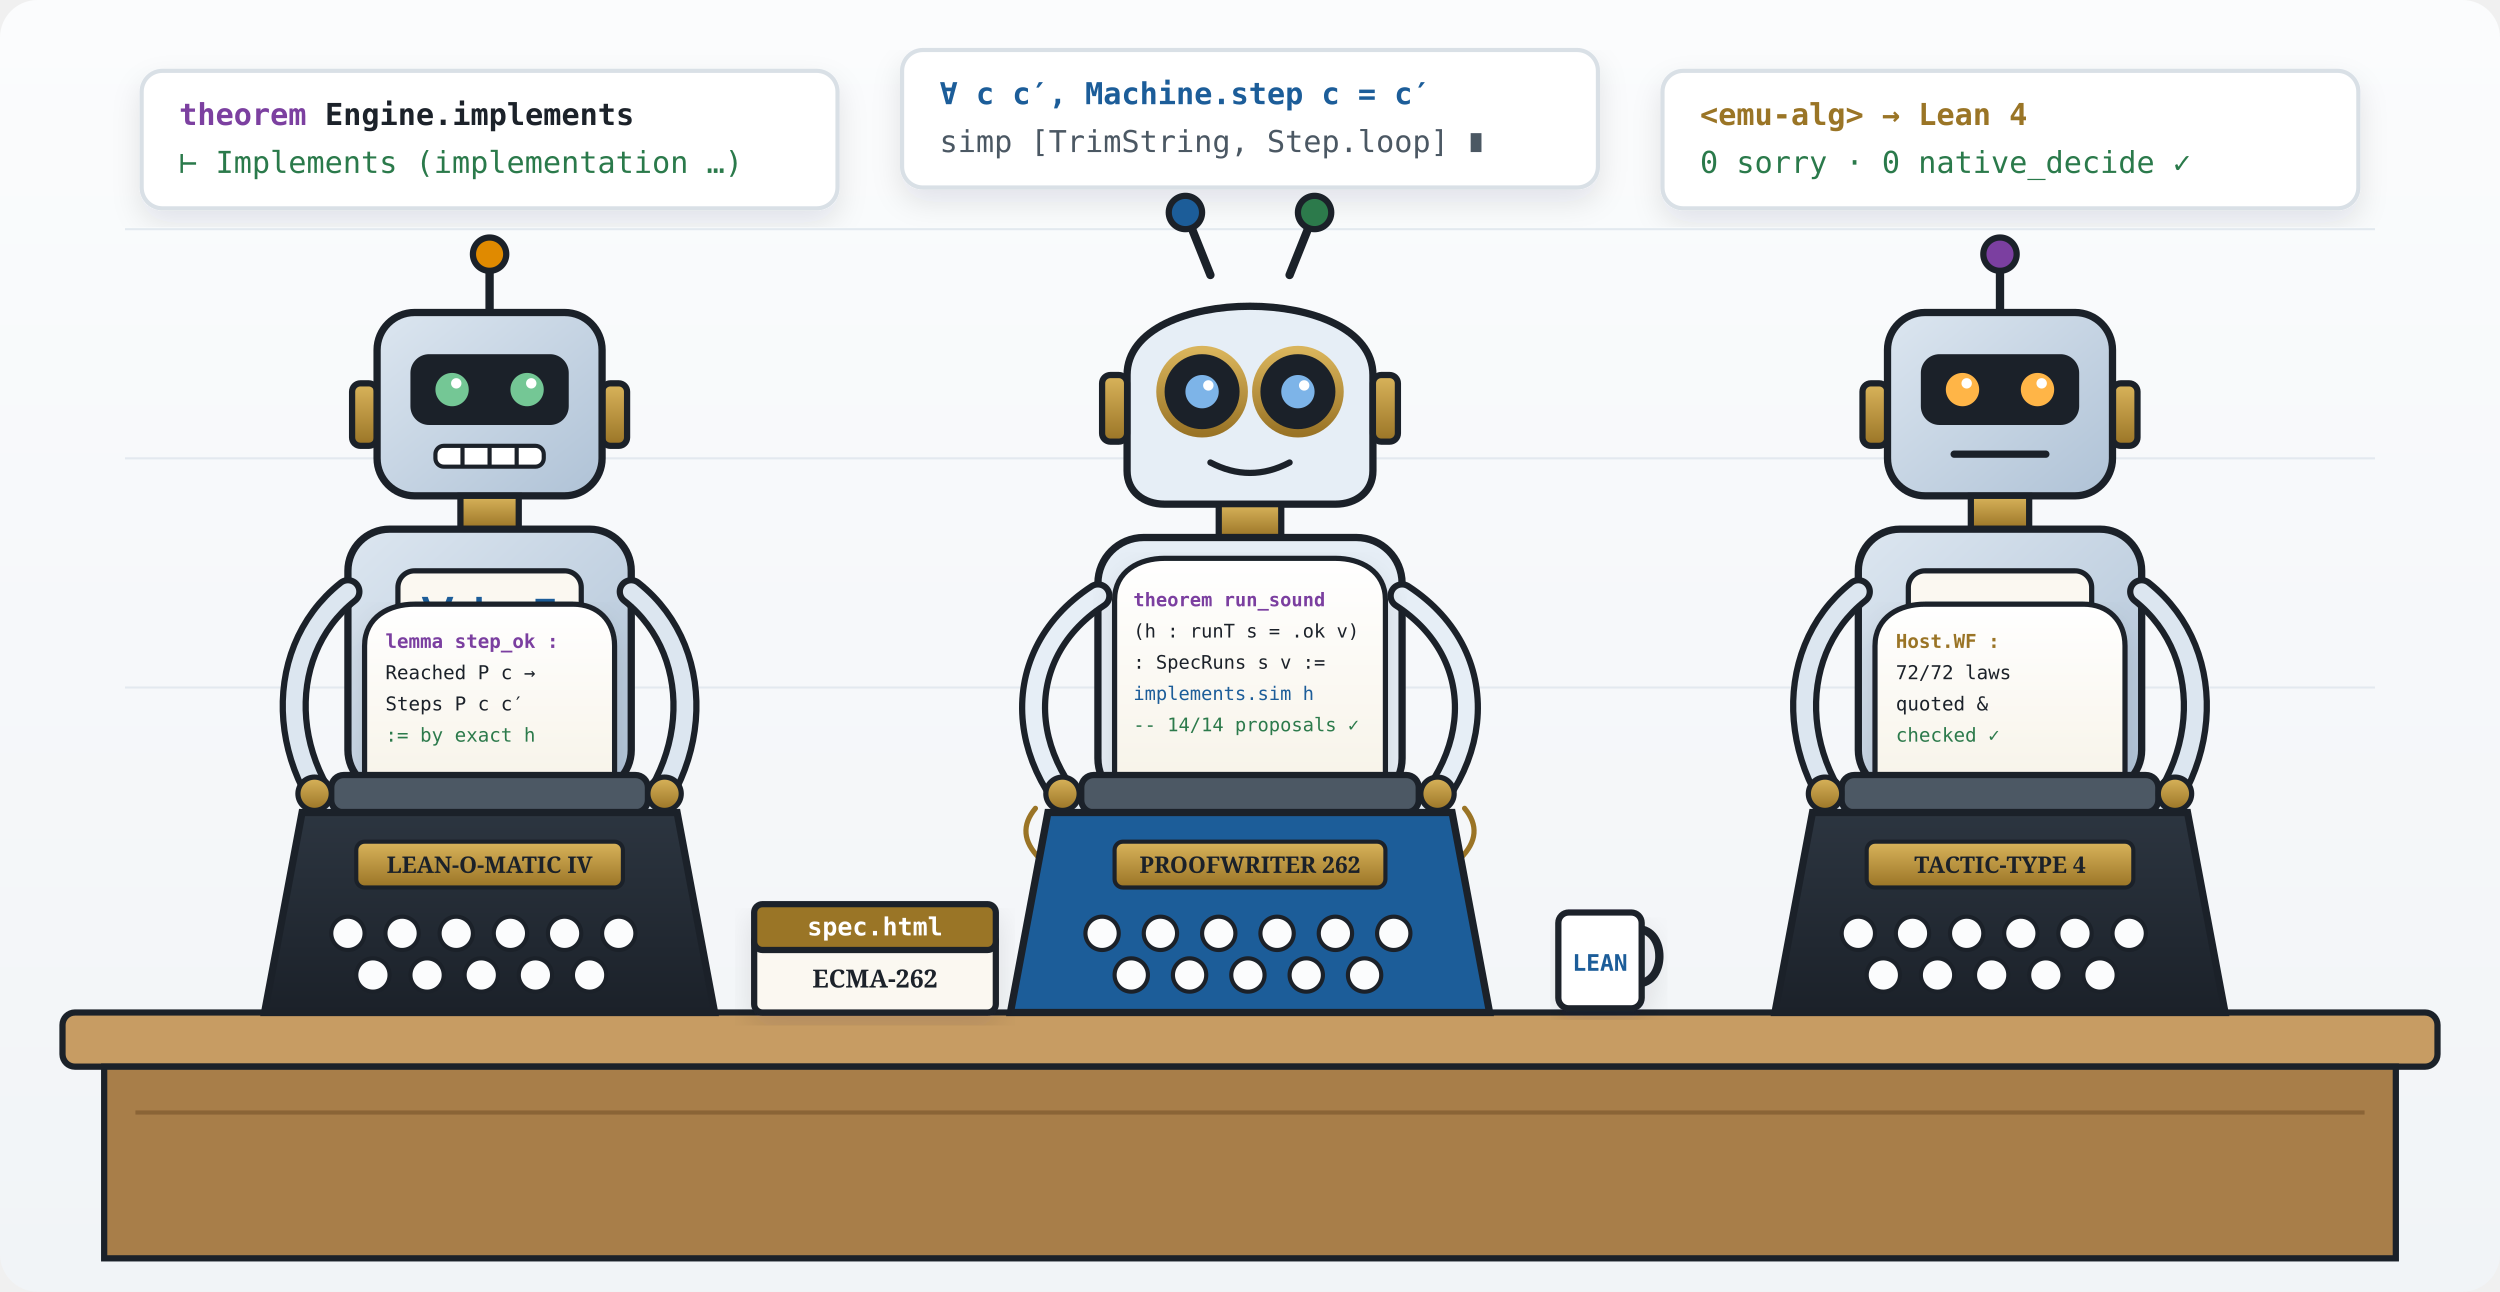
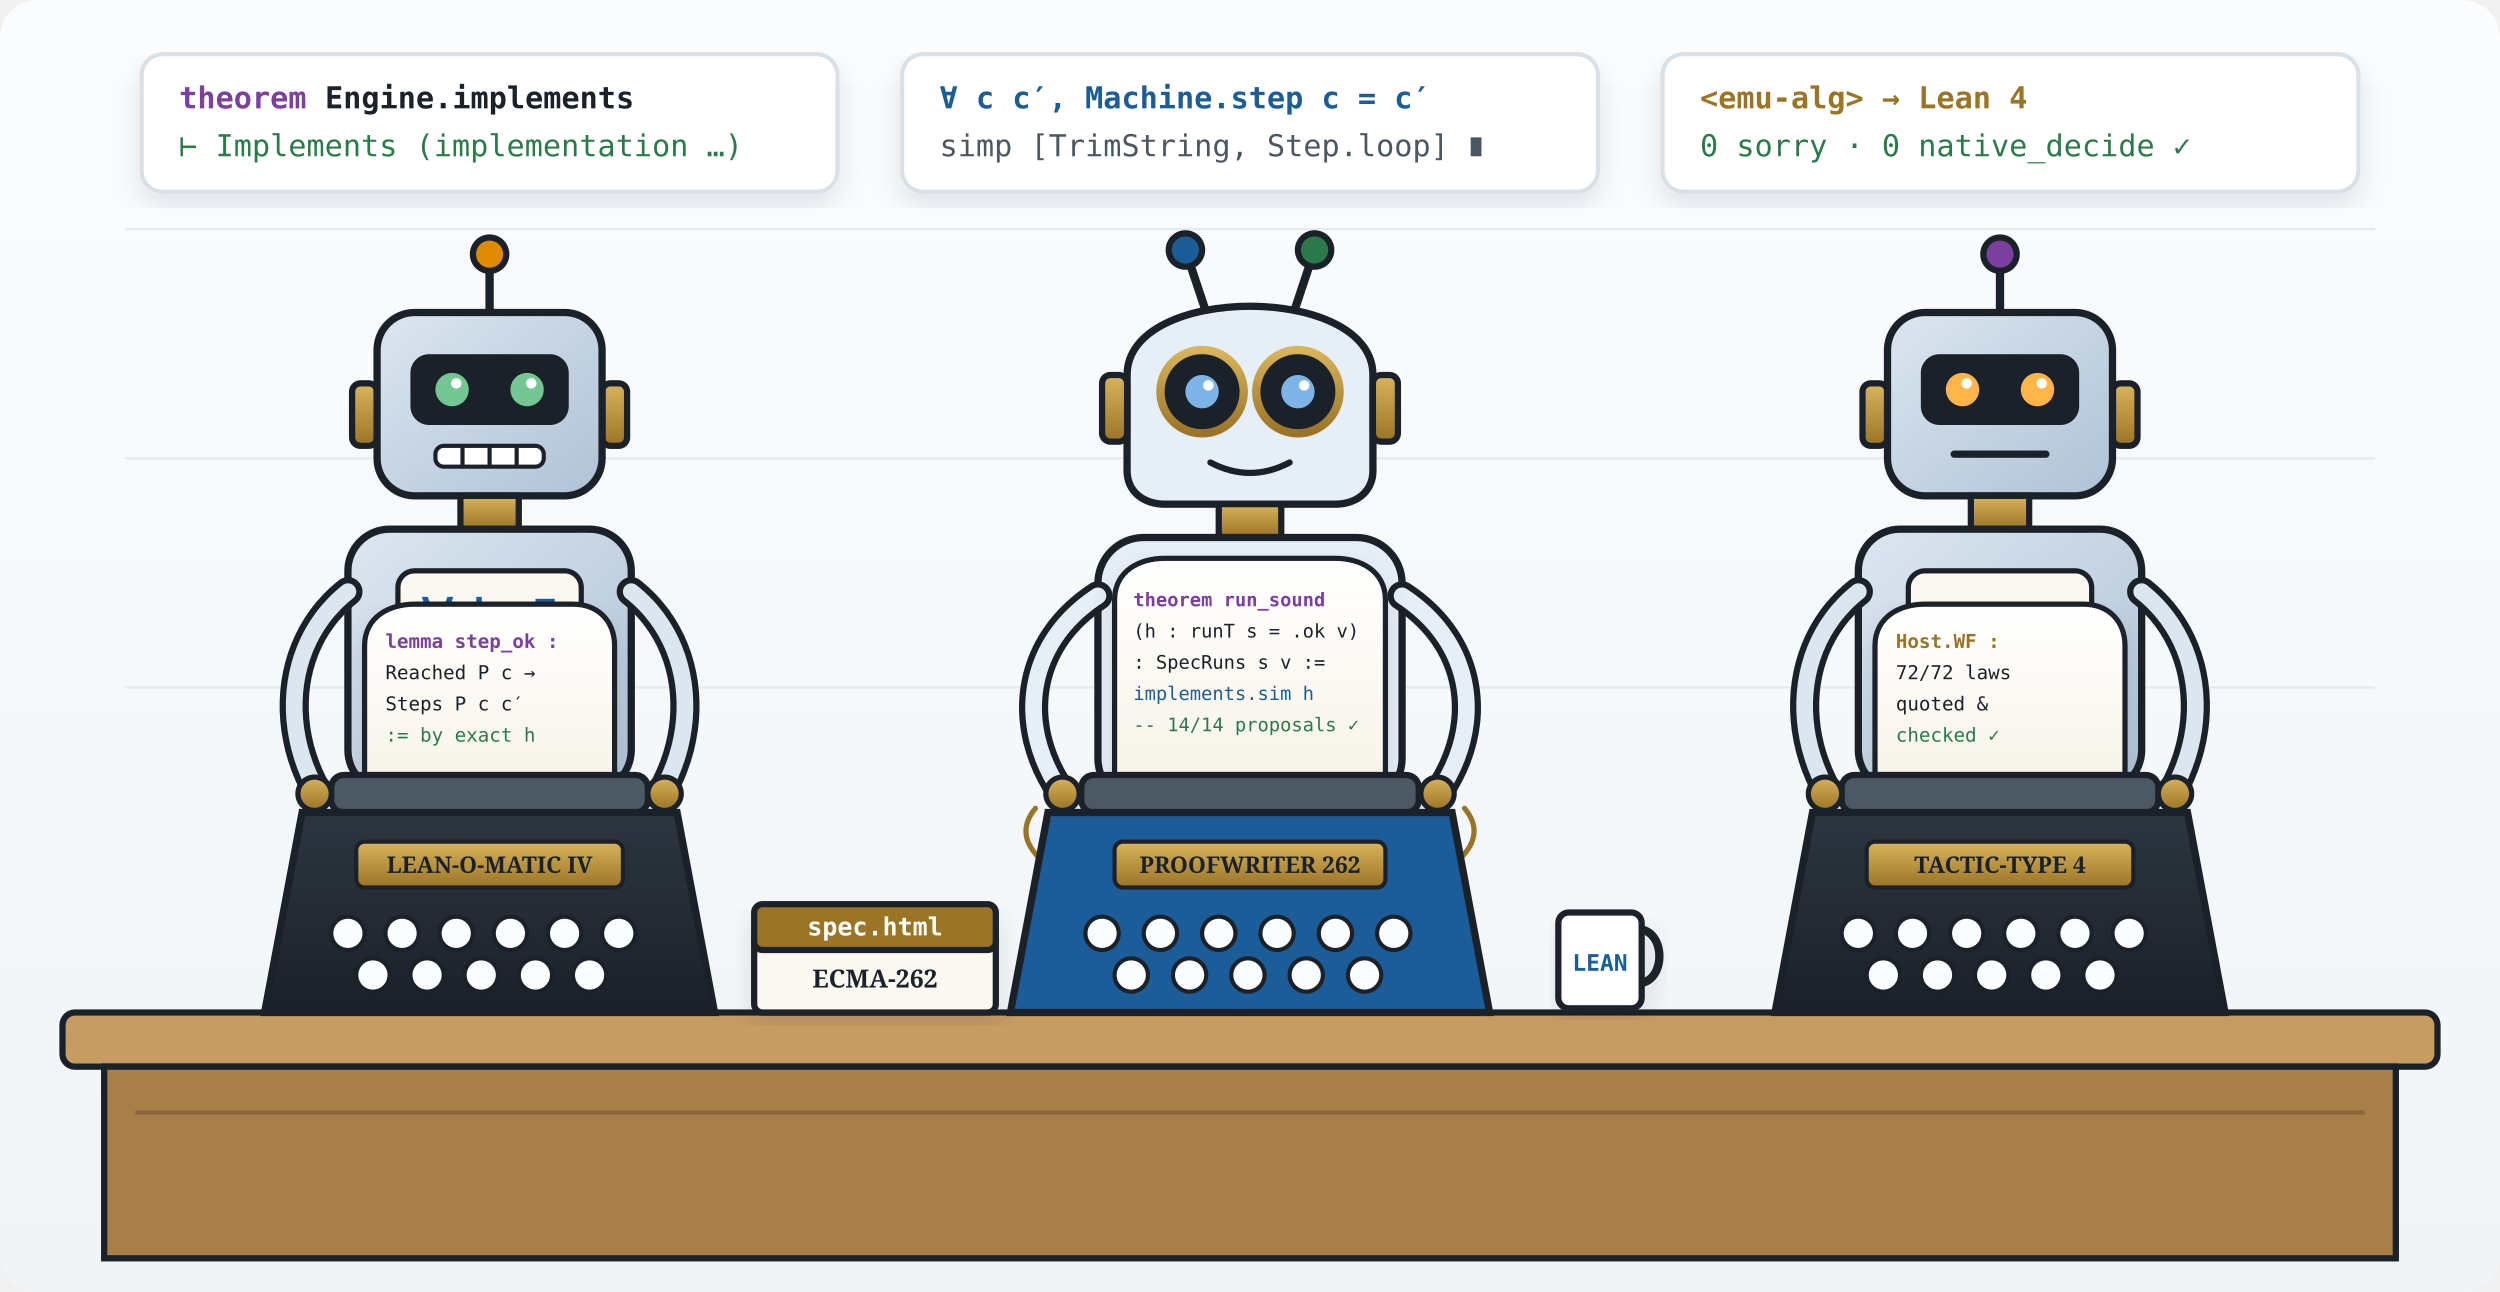
<svg xmlns="http://www.w3.org/2000/svg" viewBox="0 0 1200 620" role="img" aria-label="Three retro-futuristic robots at mechanical typewriters typing Lean 4 formal proofs from spec.html">
  <defs>
    <linearGradient id="bgGrad" x1="0" y1="0" x2="0" y2="1">
      <stop offset="0%" stop-color="#fbfcfd" />
      <stop offset="100%" stop-color="#f1f4f7" />
    </linearGradient>
    <linearGradient id="paperGrad" x1="0" y1="0" x2="0" y2="1">
      <stop offset="0%" stop-color="#ffffff" />
      <stop offset="100%" stop-color="#f7f3e8" />
    </linearGradient>
    <linearGradient id="botMetal" x1="0" y1="0" x2="1" y2="1">
      <stop offset="0%" stop-color="#dce6f0" />
      <stop offset="100%" stop-color="#afc2d6" />
    </linearGradient>
    <linearGradient id="brass" x1="0" y1="0" x2="0" y2="1">
      <stop offset="0%" stop-color="#d9b45b" />
      <stop offset="100%" stop-color="#9a7426" />
    </linearGradient>
    <linearGradient id="twBody" x1="0" y1="0" x2="0" y2="1">
      <stop offset="0%" stop-color="#2c3540" />
      <stop offset="100%" stop-color="#1b2129" />
    </linearGradient>
    <filter id="softShadow" x="-8%" y="-8%" width="116%" height="120%">
      <feDropShadow dx="0" dy="6" stdDeviation="7" flood-color="#1b2129" flood-opacity="0.10" />
    </filter>
  </defs>
  <rect width="1200" height="620" rx="18" fill="url(#bgGrad)" />
  <g stroke="#e3e9ef" stroke-width="1">
    <line x1="60" y1="110" x2="1140" y2="110" />
    <line x1="60" y1="220" x2="1140" y2="220" />
    <line x1="60" y1="330" x2="1140" y2="330" />
  </g>
  <g filter="url(#softShadow)" font-family="Menlo, Consolas, monospace" font-size="14.5">
-     <rect x="68" y="34" width="334" height="66" rx="10" fill="#ffffff" stroke="#d9e0e6" stroke-width="2" />
-     <text x="86" y="60" fill="#7b3fa0" font-weight="700">theorem</text>
-     <text x="156" y="60" fill="#1b2129" font-weight="700">Engine.implements</text>
-     <text x="86" y="83" fill="#2c7a4b">⊢ Implements (implementation …)</text>
-     <rect x="433" y="24" width="334" height="66" rx="10" fill="#ffffff" stroke="#d9e0e6" stroke-width="2" />
-     <text x="451" y="50" fill="#1c5d99" font-weight="700">∀ c c′, Machine.step c = c′</text>
-     <text x="451" y="73" fill="#4c5864">simp [TrimString, Step.loop] ∎</text>
-     <rect x="798" y="34" width="334" height="66" rx="10" fill="#ffffff" stroke="#d9e0e6" stroke-width="2" />
-     <text x="816" y="60" fill="#9a7426" font-weight="700">&lt;emu-alg&gt; → Lean 4</text>
-     <text x="816" y="83" fill="#2c7a4b">0 sorry · 0 native_decide ✓</text>
+     <rect x="68" y="26" width="334" height="66" rx="10" fill="#ffffff" stroke="#d9e0e6" stroke-width="2" />
+     <text x="86" y="52" fill="#7b3fa0" font-weight="700">theorem</text>
+     <text x="156" y="52" fill="#1b2129" font-weight="700">Engine.implements</text>
+     <text x="86" y="75" fill="#2c7a4b">⊢ Implements (implementation …)</text>
+     <rect x="433" y="26" width="334" height="66" rx="10" fill="#ffffff" stroke="#d9e0e6" stroke-width="2" />
+     <text x="451" y="52" fill="#1c5d99" font-weight="700">∀ c c′, Machine.step c = c′</text>
+     <text x="451" y="75" fill="#4c5864">simp [TrimString, Step.loop] ∎</text>
+     <rect x="798" y="26" width="334" height="66" rx="10" fill="#ffffff" stroke="#d9e0e6" stroke-width="2" />
+     <text x="816" y="52" fill="#9a7426" font-weight="700">&lt;emu-alg&gt; → Lean 4</text>
+     <text x="816" y="75" fill="#2c7a4b">0 sorry · 0 native_decide ✓</text>
  </g>
  <rect x="30" y="486" width="1140" height="26" rx="6" fill="#c79c63" stroke="#1b2129" stroke-width="3" />
  <rect x="50" y="512" width="1100" height="92" fill="#a87e49" stroke="#1b2129" stroke-width="3" />
  <line x1="65" y1="534" x2="1135" y2="534" stroke="#8a6436" stroke-width="2" />
  <g transform="translate(95, 118)">
    <line x1="140" y1="32" x2="140" y2="4" stroke="#1b2129" stroke-width="4" stroke-linecap="round" />
    <circle cx="140" cy="4" r="8" fill="#e08a00" stroke="#1b2129" stroke-width="3" />
    <rect x="74" y="66" width="12" height="30" rx="4" fill="url(#brass)" stroke="#1b2129" stroke-width="3" />
    <rect x="194" y="66" width="12" height="30" rx="4" fill="url(#brass)" stroke="#1b2129" stroke-width="3" />
    <rect x="86" y="32" width="108" height="88" rx="18" fill="url(#botMetal)" stroke="#1b2129" stroke-width="3.5" />
    <rect x="102" y="52" width="76" height="34" rx="9" fill="#1b2129" />
    <circle cx="122" cy="69" r="8" fill="#74c795" />
    <circle cx="158" cy="69" r="8" fill="#74c795" />
    <circle cx="124" cy="66" r="2.5" fill="#ffffff" />
    <circle cx="160" cy="66" r="2.5" fill="#ffffff" />
    <rect x="114" y="96" width="52" height="10" rx="4" fill="#ffffff" stroke="#1b2129" stroke-width="2" />
    <line x1="127" y1="96" x2="127" y2="106" stroke="#1b2129" stroke-width="2" />
    <line x1="140" y1="96" x2="140" y2="106" stroke="#1b2129" stroke-width="2" />
    <line x1="153" y1="96" x2="153" y2="106" stroke="#1b2129" stroke-width="2" />
    <rect x="126" y="120" width="28" height="16" fill="url(#brass)" stroke="#1b2129" stroke-width="3" />
    <rect x="72" y="136" width="136" height="126" rx="20" fill="url(#botMetal)" stroke="#1b2129" stroke-width="3.5" />
    <rect x="96" y="156" width="88" height="48" rx="8" fill="#fbf8f1" stroke="#1b2129" stroke-width="2.5" />
    <text x="140" y="186" text-anchor="middle" font-family="Georgia, serif" font-size="24" font-weight="700" fill="#1c5d99">∀ ⊢ ∎</text>
    <path d="M72,166 C34,196 38,258 84,292" fill="none" stroke="#1b2129" stroke-width="14" stroke-linecap="round" />
    <path d="M72,166 C34,196 38,258 84,292" fill="none" stroke="#dce6f0" stroke-width="8" stroke-linecap="round" />
    <path d="M208,166 C246,196 242,258 196,292" fill="none" stroke="#1b2129" stroke-width="14" stroke-linecap="round" />
    <path d="M208,166 C246,196 242,258 196,292" fill="none" stroke="#dce6f0" stroke-width="8" stroke-linecap="round" />
    <path d="M80,262 L80,192 C80,178 92,172 104,172 L180,172 C192,172 200,180 200,192 L200,262 Z" fill="url(#paperGrad)" stroke="#1b2129" stroke-width="2.5" filter="url(#softShadow)" />
    <g font-family="Menlo, monospace" font-size="9.2" fill="#1b2129">
      <text x="90" y="193" fill="#7b3fa0" font-weight="700">lemma step_ok :</text>
      <text x="90" y="208">  Reached P c →</text>
      <text x="90" y="223">  Steps P c c′</text>
      <text x="90" y="238" fill="#2c7a4b">  := by exact h</text>
    </g>
    <rect x="64" y="254" width="152" height="18" rx="6" fill="#4c5864" stroke="#1b2129" stroke-width="3" />
    <circle cx="56" cy="263" r="8" fill="url(#brass)" stroke="#1b2129" stroke-width="2.5" />
    <circle cx="224" cy="263" r="8" fill="url(#brass)" stroke="#1b2129" stroke-width="2.5" />
    <path d="M50,272 L230,272 L248,368 L32,368 Z" fill="url(#twBody)" stroke="#1b2129" stroke-width="3.5" />
    <rect x="76" y="286" width="128" height="22" rx="4" fill="url(#brass)" stroke="#1b2129" stroke-width="2" />
    <text x="140" y="301" text-anchor="middle" font-family="Georgia, serif" font-size="11" font-weight="700" fill="#1b2129">LEAN-O-MATIC IV</text>
    <g fill="#fbfcfd" stroke="#1b2129" stroke-width="2">
      <circle cx="72" cy="330" r="8" />
      <circle cx="98" cy="330" r="8" />
      <circle cx="124" cy="330" r="8" />
      <circle cx="150" cy="330" r="8" />
      <circle cx="176" cy="330" r="8" />
      <circle cx="202" cy="330" r="8" />
      <circle cx="84" cy="350" r="8" />
      <circle cx="110" cy="350" r="8" />
      <circle cx="136" cy="350" r="8" />
      <circle cx="162" cy="350" r="8" />
      <circle cx="188" cy="350" r="8" />
    </g>
  </g>
  <g transform="translate(455, 102)">
-     <line x1="126" y1="30" x2="114" y2="0" stroke="#1b2129" stroke-width="4" stroke-linecap="round" />
-     <line x1="164" y1="30" x2="176" y2="0" stroke="#1b2129" stroke-width="4" stroke-linecap="round" />
-     <circle cx="114" cy="0" r="8" fill="#1c5d99" stroke="#1b2129" stroke-width="3" />
-     <circle cx="176" cy="0" r="8" fill="#2c7a4b" stroke="#1b2129" stroke-width="3" />
+     <line x1="126" y1="54" x2="114" y2="18" stroke="#1b2129" stroke-width="4" stroke-linecap="round" />
+     <line x1="164" y1="54" x2="176" y2="18" stroke="#1b2129" stroke-width="4" stroke-linecap="round" />
+     <circle cx="114" cy="18" r="8" fill="#1c5d99" stroke="#1b2129" stroke-width="3" />
+     <circle cx="176" cy="18" r="8" fill="#2c7a4b" stroke="#1b2129" stroke-width="3" />
    <path d="M86,78 C86,34 204,34 204,78 L204,124 C204,134 196,140 186,140 L104,140 C94,140 86,134 86,124 Z" fill="#e6eef6" stroke="#1b2129" stroke-width="3.5" />
    <rect x="74" y="78" width="12" height="32" rx="4" fill="url(#brass)" stroke="#1b2129" stroke-width="3" />
    <rect x="204" y="78" width="12" height="32" rx="4" fill="url(#brass)" stroke="#1b2129" stroke-width="3" />
    <circle cx="122" cy="86" r="20" fill="#1b2129" stroke="url(#brass)" stroke-width="4" />
    <circle cx="168" cy="86" r="20" fill="#1b2129" stroke="url(#brass)" stroke-width="4" />
    <line x1="142" y1="86" x2="148" y2="86" stroke="url(#brass)" stroke-width="4" />
    <circle cx="122" cy="86" r="8" fill="#7db4e8" />
    <circle cx="168" cy="86" r="8" fill="#7db4e8" />
    <circle cx="125" cy="83" r="2.5" fill="#ffffff" />
    <circle cx="171" cy="83" r="2.5" fill="#ffffff" />
    <path d="M126,120 Q145,130 164,120" fill="none" stroke="#1b2129" stroke-width="3" stroke-linecap="round" />
    <rect x="130" y="140" width="30" height="16" fill="url(#brass)" stroke="#1b2129" stroke-width="3" />
    <rect x="72" y="156" width="146" height="128" rx="22" fill="#e6eef6" stroke="#1b2129" stroke-width="3.5" />
    <rect x="98" y="174" width="94" height="46" rx="8" fill="#e6f3ea" stroke="#2c7a4b" stroke-width="2.5" />
    <text x="145" y="203" text-anchor="middle" font-family="Menlo, monospace" font-size="17" font-weight="700" fill="#2c7a4b">Q.E.D. ✓</text>
    <path d="M72,184 C26,214 32,274 86,308" fill="none" stroke="#1b2129" stroke-width="14" stroke-linecap="round" />
    <path d="M72,184 C26,214 32,274 86,308" fill="none" stroke="#e6eef6" stroke-width="8" stroke-linecap="round" />
    <path d="M218,184 C264,214 258,274 204,308" fill="none" stroke="#1b2129" stroke-width="14" stroke-linecap="round" />
    <path d="M218,184 C264,214 258,274 204,308" fill="none" stroke="#e6eef6" stroke-width="8" stroke-linecap="round" />
    <path d="M42,286 Q32,298 44,310" fill="none" stroke="#9a7426" stroke-width="2.5" stroke-linecap="round" />
    <path d="M248,286 Q258,298 246,310" fill="none" stroke="#9a7426" stroke-width="2.5" stroke-linecap="round" />
    <path d="M80,278 L80,186 C80,172 92,166 104,166 L186,166 C198,166 210,172 210,186 L210,278 Z" fill="url(#paperGrad)" stroke="#1b2129" stroke-width="2.5" filter="url(#softShadow)" />
    <g font-family="Menlo, monospace" font-size="9" fill="#1b2129">
      <text x="89" y="189" fill="#7b3fa0" font-weight="700">theorem run_sound</text>
      <text x="89" y="204">  (h : runT s = .ok v)</text>
      <text x="89" y="219">  : SpecRuns s v :=</text>
      <text x="89" y="234" fill="#1c5d99">  implements.sim h</text>
      <text x="89" y="249" fill="#2c7a4b">-- 14/14 proposals ✓</text>
    </g>
    <rect x="64" y="270" width="162" height="18" rx="6" fill="#4c5864" stroke="#1b2129" stroke-width="3" />
    <circle cx="55" cy="279" r="8" fill="url(#brass)" stroke="#1b2129" stroke-width="2.5" />
    <circle cx="235" cy="279" r="8" fill="url(#brass)" stroke="#1b2129" stroke-width="2.5" />
    <path d="M48,288 L242,288 L260,384 L30,384 Z" fill="#1c5d99" stroke="#1b2129" stroke-width="3.5" />
    <rect x="80" y="302" width="130" height="22" rx="4" fill="url(#brass)" stroke="#1b2129" stroke-width="2" />
    <text x="145" y="317" text-anchor="middle" font-family="Georgia, serif" font-size="11" font-weight="700" fill="#1b2129">PROOFWRITER 262</text>
    <g fill="#fbfcfd" stroke="#1b2129" stroke-width="2">
      <circle cx="74" cy="346" r="8" />
      <circle cx="102" cy="346" r="8" />
      <circle cx="130" cy="346" r="8" />
      <circle cx="158" cy="346" r="8" />
      <circle cx="186" cy="346" r="8" />
      <circle cx="214" cy="346" r="8" />
      <circle cx="88" cy="366" r="8" />
      <circle cx="116" cy="366" r="8" />
      <circle cx="144" cy="366" r="8" />
      <circle cx="172" cy="366" r="8" />
      <circle cx="200" cy="366" r="8" />
    </g>
  </g>
  <g transform="translate(820, 118)">
    <line x1="140" y1="32" x2="140" y2="4" stroke="#1b2129" stroke-width="4" stroke-linecap="round" />
    <circle cx="140" cy="4" r="8" fill="#7b3fa0" stroke="#1b2129" stroke-width="3" />
    <rect x="74" y="66" width="12" height="30" rx="4" fill="url(#brass)" stroke="#1b2129" stroke-width="3" />
    <rect x="194" y="66" width="12" height="30" rx="4" fill="url(#brass)" stroke="#1b2129" stroke-width="3" />
    <rect x="86" y="32" width="108" height="88" rx="18" fill="url(#botMetal)" stroke="#1b2129" stroke-width="3.5" />
    <rect x="102" y="52" width="76" height="34" rx="9" fill="#1b2129" />
    <circle cx="122" cy="69" r="8" fill="#ffb547" />
    <circle cx="158" cy="69" r="8" fill="#ffb547" />
    <circle cx="124" cy="66" r="2.5" fill="#ffffff" />
    <circle cx="160" cy="66" r="2.5" fill="#ffffff" />
    <line x1="118" y1="100" x2="162" y2="100" stroke="#1b2129" stroke-width="3.5" stroke-linecap="round" />
    <rect x="126" y="120" width="28" height="16" fill="url(#brass)" stroke="#1b2129" stroke-width="3" />
    <rect x="72" y="136" width="136" height="126" rx="20" fill="url(#botMetal)" stroke="#1b2129" stroke-width="3.5" />
    <rect x="96" y="156" width="88" height="48" rx="8" fill="#fbf8f1" stroke="#1b2129" stroke-width="2.5" />
    <text x="140" y="185" text-anchor="middle" font-family="Menlo, monospace" font-size="16" font-weight="700" fill="#7b3fa0">λ x ⇒ x</text>
    <path d="M72,166 C34,196 38,258 84,292" fill="none" stroke="#1b2129" stroke-width="14" stroke-linecap="round" />
    <path d="M72,166 C34,196 38,258 84,292" fill="none" stroke="#dce6f0" stroke-width="8" stroke-linecap="round" />
    <path d="M208,166 C246,196 242,258 196,292" fill="none" stroke="#1b2129" stroke-width="14" stroke-linecap="round" />
    <path d="M208,166 C246,196 242,258 196,292" fill="none" stroke="#dce6f0" stroke-width="8" stroke-linecap="round" />
    <path d="M80,262 L80,192 C80,178 92,172 104,172 L180,172 C192,172 200,180 200,192 L200,262 Z" fill="url(#paperGrad)" stroke="#1b2129" stroke-width="2.5" filter="url(#softShadow)" />
    <g font-family="Menlo, monospace" font-size="9.2" fill="#1b2129">
      <text x="90" y="193" fill="#9a7426" font-weight="700">Host.WF :</text>
      <text x="90" y="208">  72/72 laws</text>
      <text x="90" y="223">  quoted &amp;</text>
      <text x="90" y="238" fill="#2c7a4b">  checked ✓</text>
    </g>
    <rect x="64" y="254" width="152" height="18" rx="6" fill="#4c5864" stroke="#1b2129" stroke-width="3" />
    <circle cx="56" cy="263" r="8" fill="url(#brass)" stroke="#1b2129" stroke-width="2.5" />
    <circle cx="224" cy="263" r="8" fill="url(#brass)" stroke="#1b2129" stroke-width="2.5" />
    <path d="M50,272 L230,272 L248,368 L32,368 Z" fill="url(#twBody)" stroke="#1b2129" stroke-width="3.5" />
    <rect x="76" y="286" width="128" height="22" rx="4" fill="url(#brass)" stroke="#1b2129" stroke-width="2" />
    <text x="140" y="301" text-anchor="middle" font-family="Georgia, serif" font-size="11" font-weight="700" fill="#1b2129">TACTIC-TYPE 4</text>
    <g fill="#fbfcfd" stroke="#1b2129" stroke-width="2">
      <circle cx="72" cy="330" r="8" />
      <circle cx="98" cy="330" r="8" />
      <circle cx="124" cy="330" r="8" />
      <circle cx="150" cy="330" r="8" />
      <circle cx="176" cy="330" r="8" />
      <circle cx="202" cy="330" r="8" />
      <circle cx="84" cy="350" r="8" />
      <circle cx="110" cy="350" r="8" />
      <circle cx="136" cy="350" r="8" />
      <circle cx="162" cy="350" r="8" />
      <circle cx="188" cy="350" r="8" />
    </g>
  </g>
  <g transform="translate(362, 434)" filter="url(#softShadow)">
    <rect x="0" y="14" width="116" height="38" rx="4" fill="#fbf8f1" stroke="#1b2129" stroke-width="3" />
    <rect x="0" y="0" width="116" height="22" rx="4" fill="#9a7426" stroke="#1b2129" stroke-width="3" />
    <text x="58" y="15" text-anchor="middle" font-family="Menlo, monospace" font-size="12" font-weight="700" fill="#ffffff">spec.html</text>
    <text x="58" y="40" text-anchor="middle" font-family="Georgia, serif" font-size="12" font-weight="700" fill="#1b2129">ECMA-262</text>
  </g>
  <g transform="translate(748, 432)" filter="url(#softShadow)">
    <path d="M38,14 C52,14 52,40 38,40" fill="none" stroke="#1b2129" stroke-width="4" />
    <rect x="0" y="6" width="40" height="46" rx="5" fill="#ffffff" stroke="#1b2129" stroke-width="3" />
    <text x="20" y="34" text-anchor="middle" font-family="Menlo, monospace" font-size="11" font-weight="700" fill="#1c5d99">LEAN</text>
  </g>
</svg>
